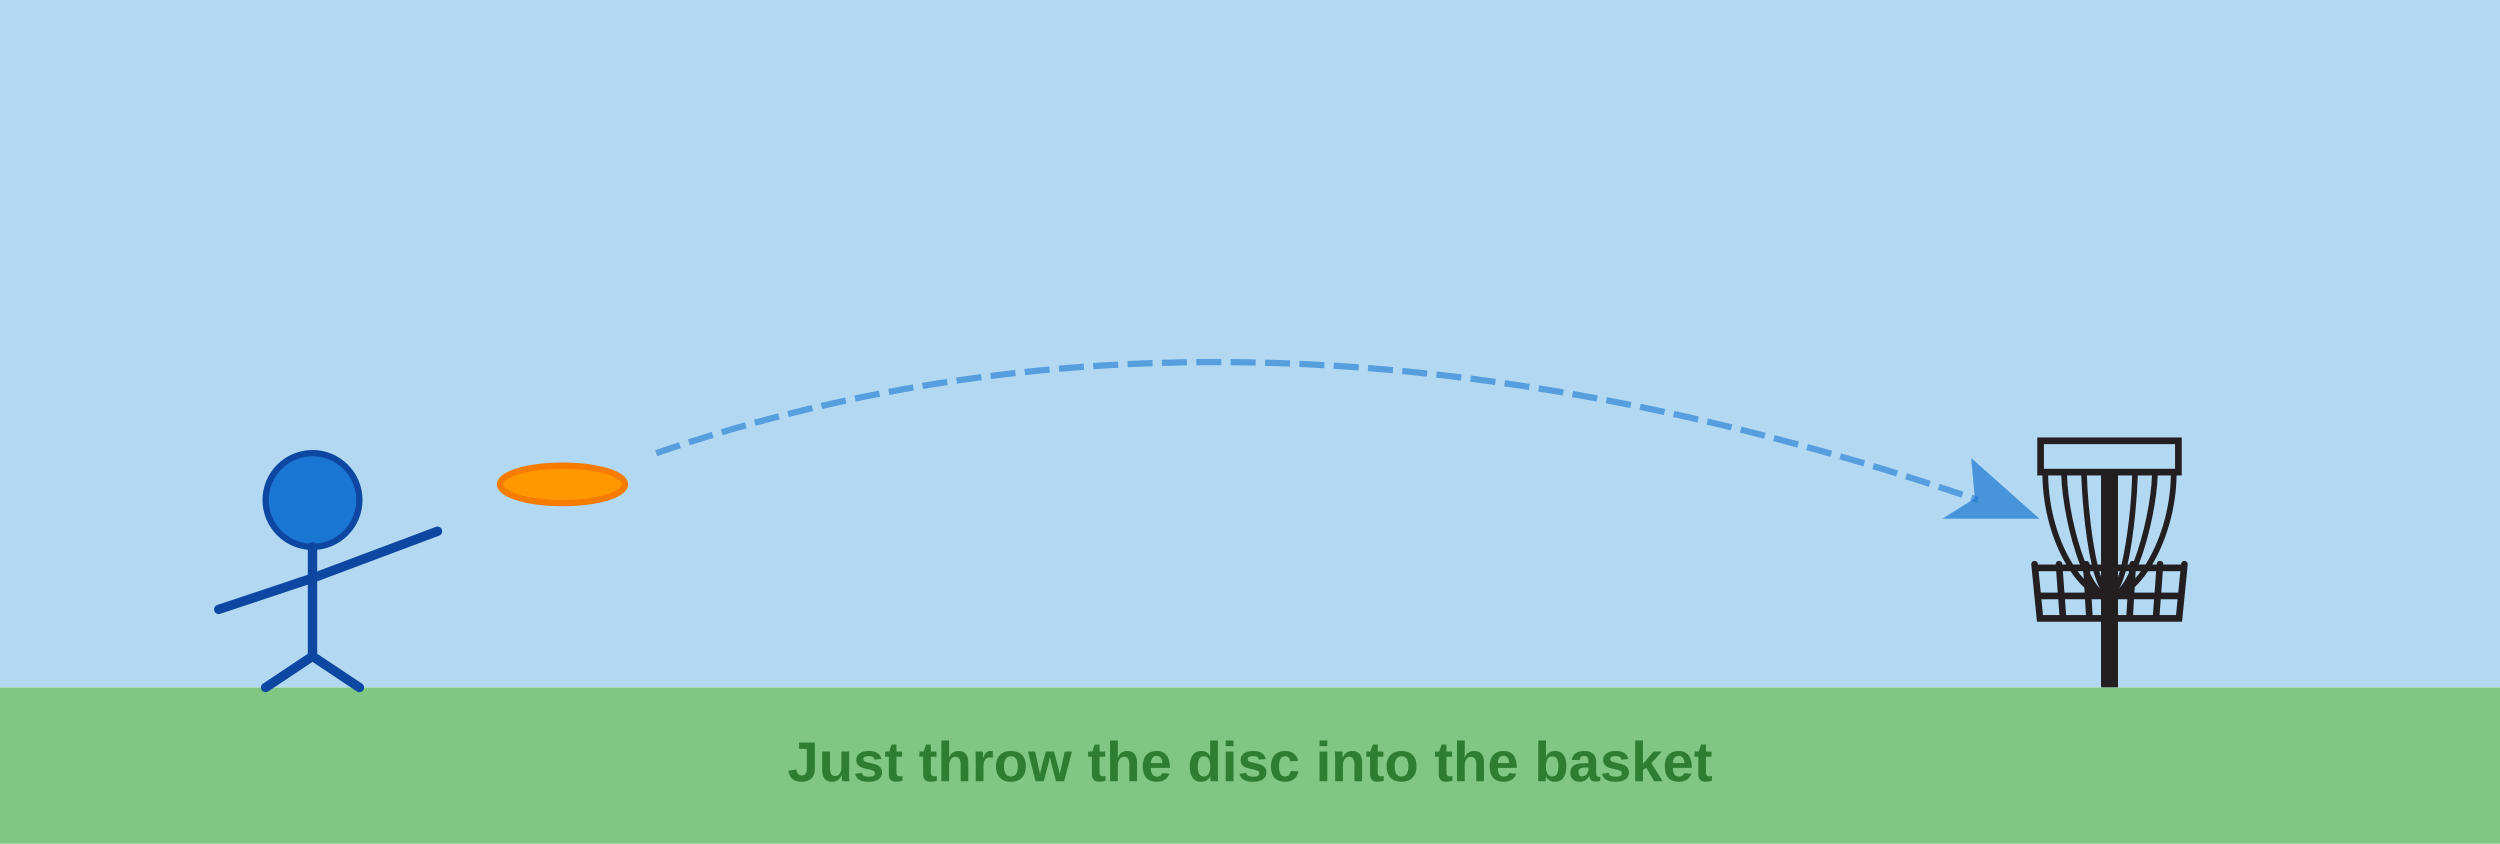
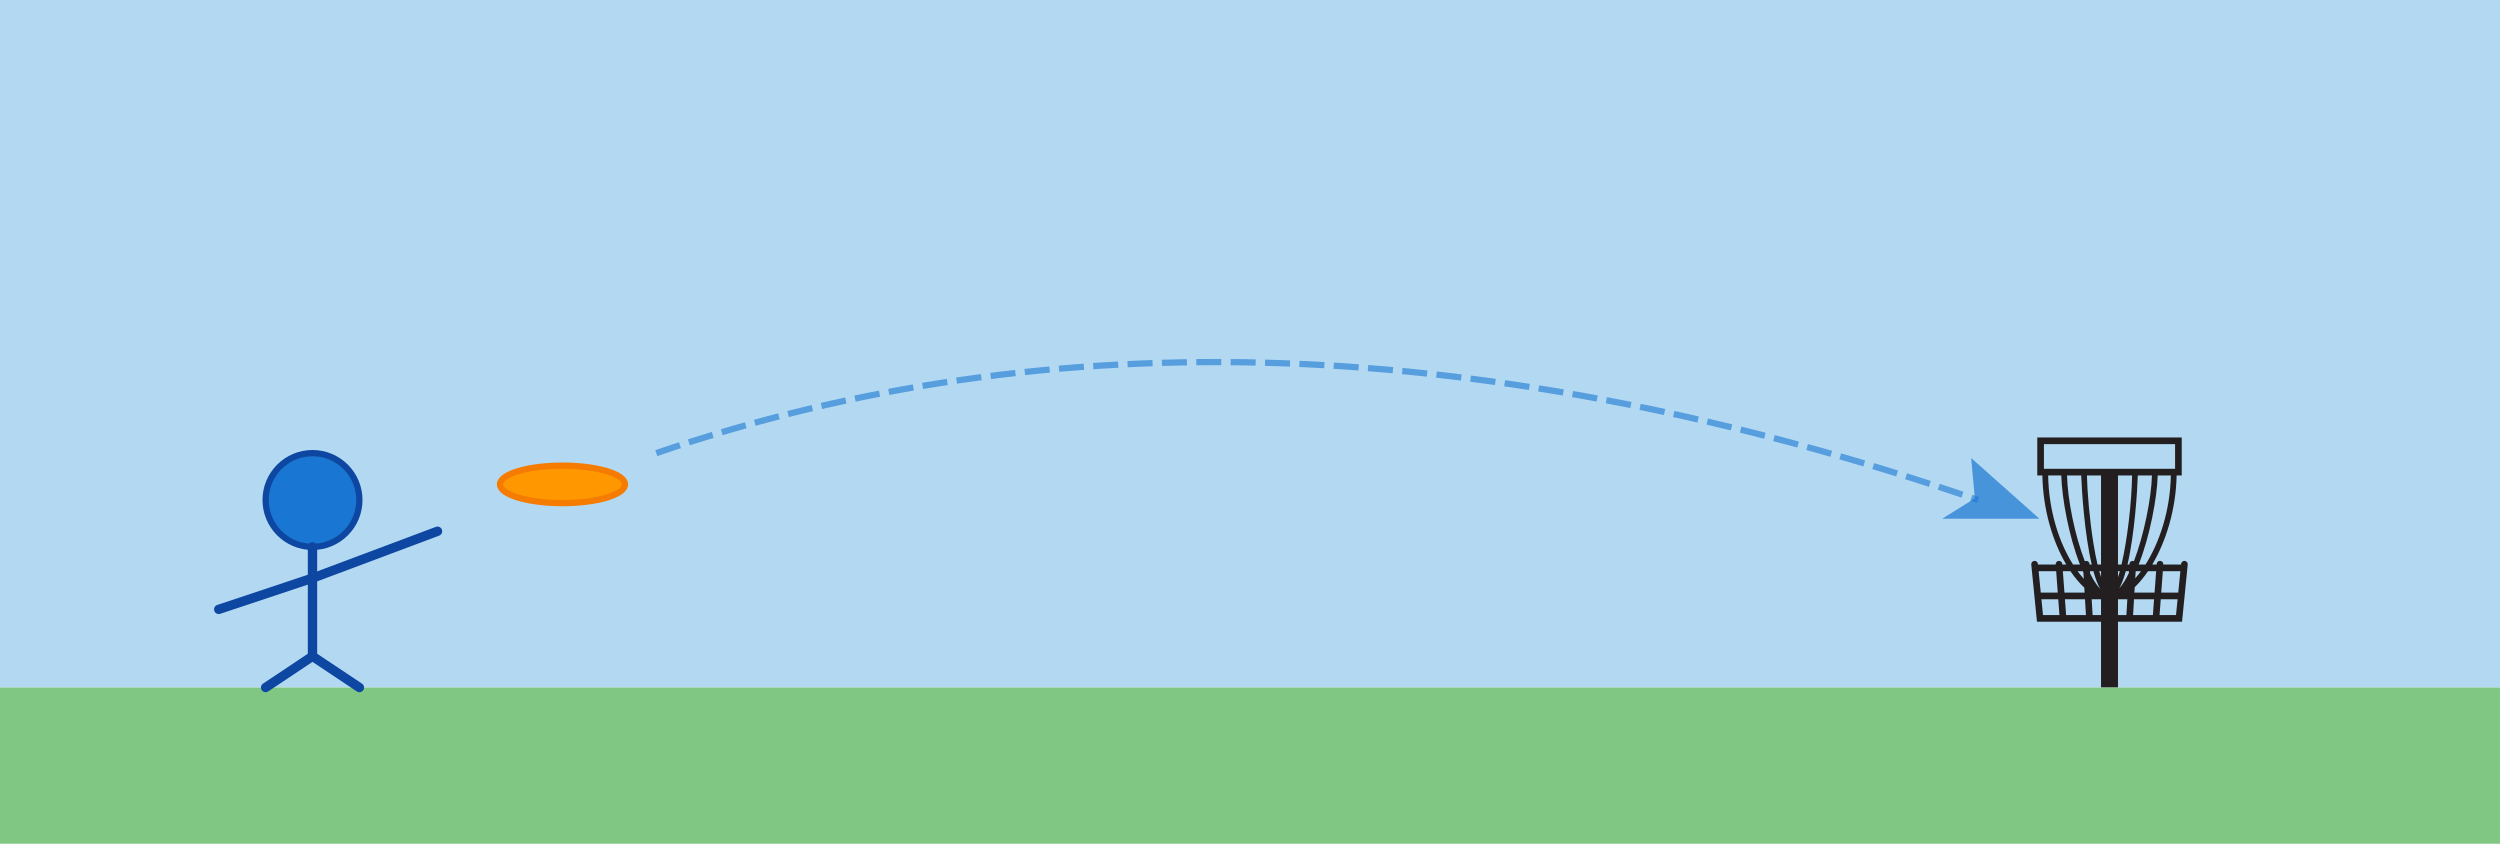
<svg xmlns="http://www.w3.org/2000/svg" viewBox="0 0 800 270" width="800" height="270">
  <rect width="800" height="220" fill="#b3d9f2" />
  <rect y="220" width="800" height="50" fill="#81c784" />
  <g id="player">
    <circle cx="100" cy="160" r="15" fill="#1976d2" stroke="#0d47a1" stroke-width="2" />
    <line x1="100" y1="175" x2="100" y2="210" stroke="#0d47a1" stroke-width="3" stroke-linecap="round" />
    <line x1="100" y1="185" x2="140" y2="170" stroke="#0d47a1" stroke-width="3" stroke-linecap="round" />
    <line x1="100" y1="185" x2="70" y2="195" stroke="#0d47a1" stroke-width="3" stroke-linecap="round" />
    <line x1="100" y1="210" x2="85" y2="220" stroke="#0d47a1" stroke-width="3" stroke-linecap="round" />
    <line x1="100" y1="210" x2="115" y2="220" stroke="#0d47a1" stroke-width="3" stroke-linecap="round" />
  </g>
  <ellipse cx="180" cy="155" rx="20" ry="6" fill="#ff9800" stroke="#f57c00" stroke-width="2" />
  <path d="M 210 145 Q 400 80, 633 160" stroke="#1976d2" stroke-width="2" stroke-dasharray="8,3" fill="none" opacity="0.6" />
  <path d="M 632 149 L 650 165 L 625 165 L 633 160 Z" fill="#1976d2" stroke="#1976d2" stroke-width="2" opacity="0.7" />
  <g id="basket" transform="translate(650, 140) scale(0.8)">
    <path d="m 384.98,216.891 3.516,47.304 h 50.5 l -4.707,-47.304 H 384.98 m -124.792,47.304 h 28.054 l -2.812,-47.304 h -25.242 v 47.304 m -76.11,-47.304 -2.812,47.304 h 28.062 v -47.304 h -25.25 M 30.516,264.195 h 50.5 l 3.516,-47.304 H 35.215 l -4.699,47.304 M 74.75,348.422 79.527,284.195 H 28.52 l -6.387,64.227 H 74.75 m 86.484,-84.227 2.809,-47.304 h -59.457 l -3.516,47.304 h 60.164 m -43.597,84.227 c 13.136,-19.414 27.136,-36.016 41.523,-49.305 l 0.887,-14.922 H 99.582 l -4.777,64.227 h 22.832 m -66.934,287.25 h 39.348 c 1.918,-69.055 22.933,-183.387 56.137,-267.25 h -20.809 c -40.555,63.965 -72.793,158.18 -74.676,267.25 m -12.66,93.84 h 393.422 v -73.84 H 38.043 v 73.84 m 304.762,-361.09 h -20.508 c 33.484,84.406 55.125,199.504 57.148,267.25 h 39.356 C 416.848,528.824 383.957,433.418 342.805,368.422 m -186.332,-23.992 1.105,-18.731 c -6.265,6.875 -12.469,14.461 -18.562,22.723 h 15.648 c 0.602,-1.336 1.195,-2.684 1.809,-3.992 m -6.606,291.242 c 1.383,-42.199 9.86,-174.637 31.504,-267.25 h -6.297 l -0.094,1.562 c -0.328,5.52 -5.136,9.864 -10.57,9.391 -1.347,-0.078 -2.605,-0.441 -3.75,-0.992 -29.668,76.855 -51.461,182.824 -53.301,257.289 h 42.508 m 59.461,-267.25 h -10.48 c -4.071,17.23 -8.246,38.242 -12.375,63.898 -11.789,73.184 -18.512,156.133 -19.391,203.352 h 42.246 v -267.25 m 61.485,0 h -10.625 v 267.25 h 42.273 c -1.035,-79.574 -14.09,-192.43 -31.648,-267.25 m 37.324,10.152 c -0.969,0.379 -1.953,0.739 -3.039,0.801 -5.692,0.414 -10.254,-3.875 -10.575,-9.391 l -0.089,-1.562 h -5.711 c 21.543,92.055 29.707,223.48 30.937,267.25 h 42.481 c -2.004,-69.067 -23.887,-178.02 -54.004,-257.098 m 5.058,-31.527 0.614,1.375 h 15.371 c -5.645,-7.695 -11.375,-14.832 -17.176,-21.348 l 1.191,19.973 M 209.328,331.031 c -1.738,5.125 -3.519,10.907 -5.332,17.391 h 5.332 v -17.391 m 50.86,-1.152 v 18.543 h 5.566 c -1.828,-6.66 -3.684,-12.844 -5.566,-18.543 m 32.722,12.988 c -9.238,-19.23 -18.992,-35.117 -29.004,-46.066 7.461,13.117 14.016,30.89 19.746,51.621 h 9.59 l -0.332,-5.555 m -116.648,5.555 h 10.187 c 5.895,-21.426 12.629,-39.813 20.317,-53.047 -10.34,10.695 -20.469,26.594 -30.09,46.094 l -0.414,6.953 m 192.187,-84.227 -3.515,-47.304 h -59.473 l 2.812,47.304 h 60.176 m 6.258,84.227 -4.773,-64.227 h -60.469 l 0.965,16.328 c 13.761,13.055 27.187,29.207 39.875,47.899 h 24.402 m 72.656,0 -6.386,-64.227 H 389.98 l 4.778,64.227 h 52.605 m 13.125,30.922 c -5.39,0.504 -10.379,-3.465 -10.937,-8.957 l -0.196,-1.965 h -53.113 l 0.02,0.23 c 0.41,5.508 -3.723,10.309 -9.231,10.711 -5.664,0.52 -10.301,-3.722 -10.711,-9.226 l -0.129,-1.715 H 363.02 c 40.937,68.898 71.218,164.844 73.085,267.25 h 15.36 v 113.84 H 18.043 V 635.672 H 33.391 C 35.191,532.137 64.644,436.773 105.008,368.422 H 93.316 l -0.125,1.715 c -0.418,5.508 -5.18,9.652 -10.715,9.226 -5.508,-0.41 -9.637,-5.203 -9.23,-10.711 l 0.016,-0.23 H 20.148 l -0.195,1.965 c -0.547,5.492 -5.422,9.562 -10.945,8.957 -5.492,-0.547 -9.504,-5.442 -8.957,-10.942 L 17.109,196.891 H 209.328 V 0.004 h 50.86 V 196.891 h 192.207 l 17.058,171.511 c 0.547,5.5 -3.465,10.395 -8.965,10.942" fill="#231f20" transform="matrix(0.1333333,0,0,-0.1333333,0,99.93333)" />
  </g>
-   <text x="400" y="250" font-family="Arial, sans-serif" font-size="18" fill="#2e7d32" text-anchor="middle" font-weight="bold">
-     Just throw the disc into the basket
-   </text>
</svg>
